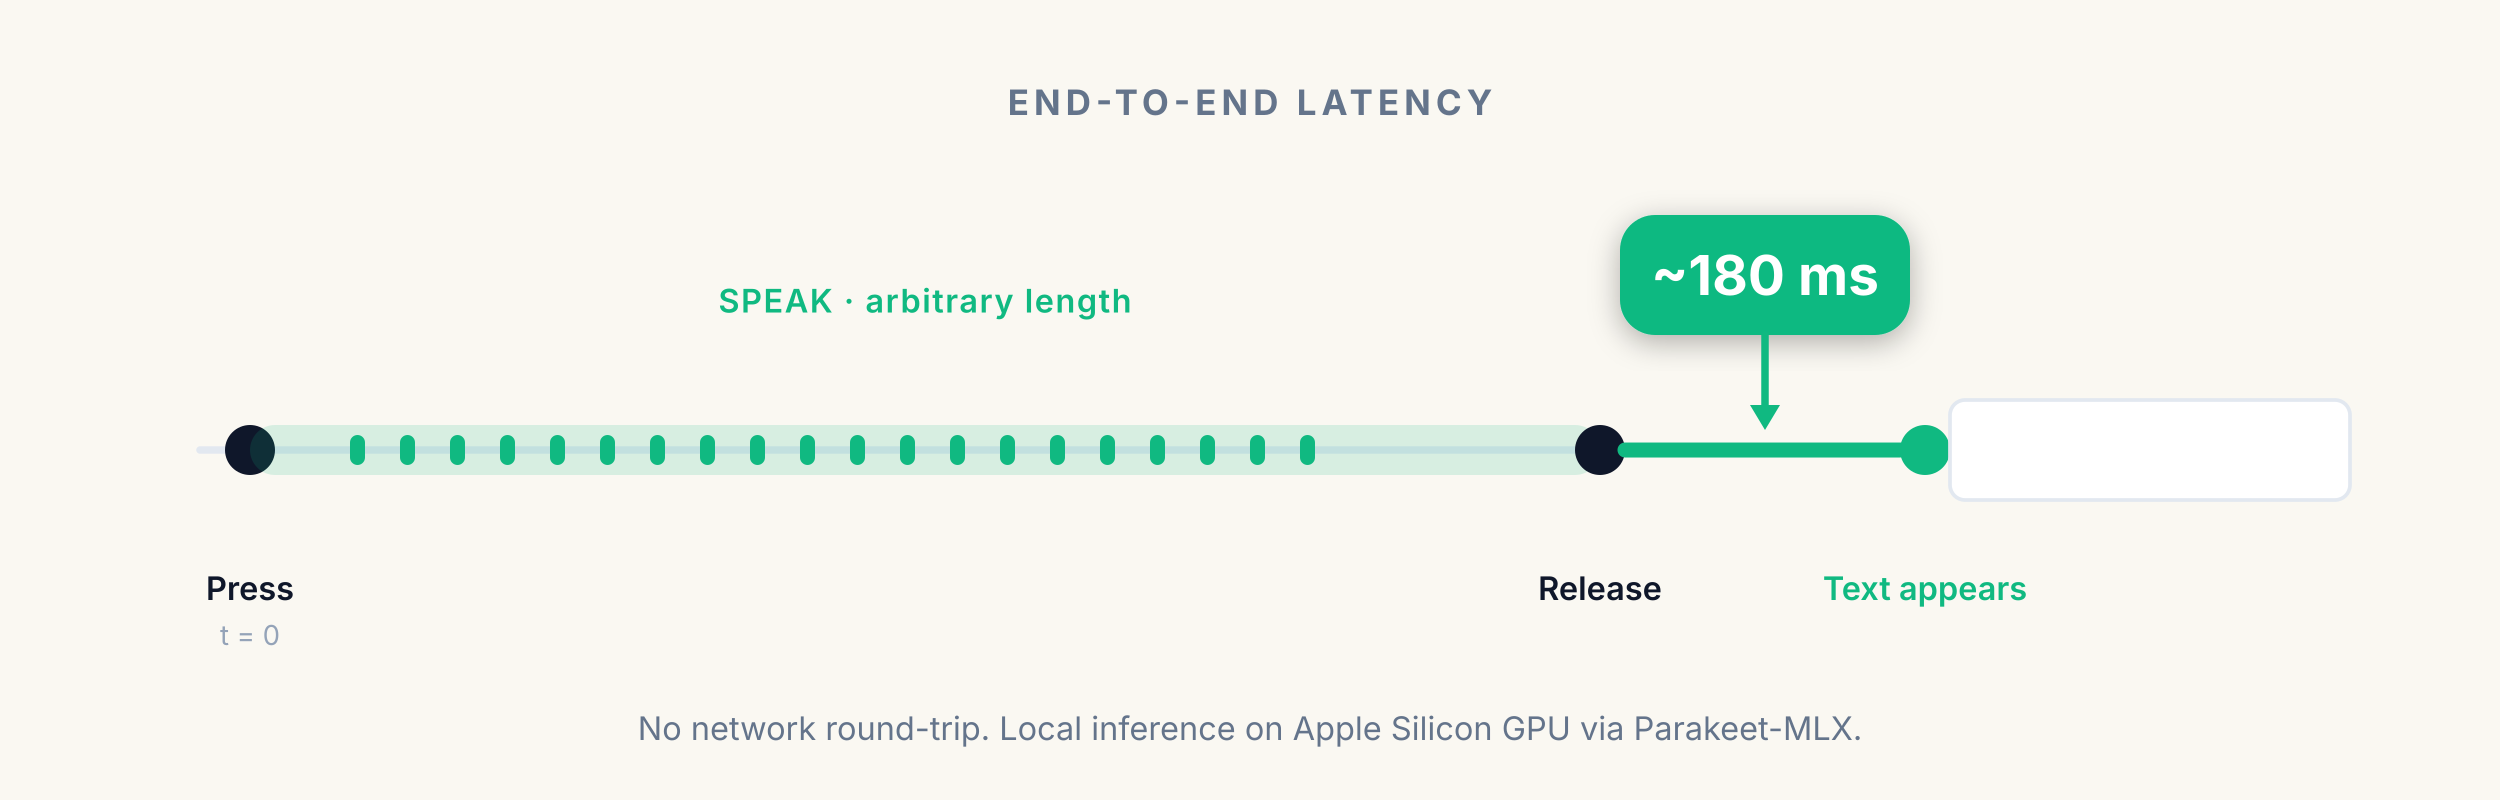
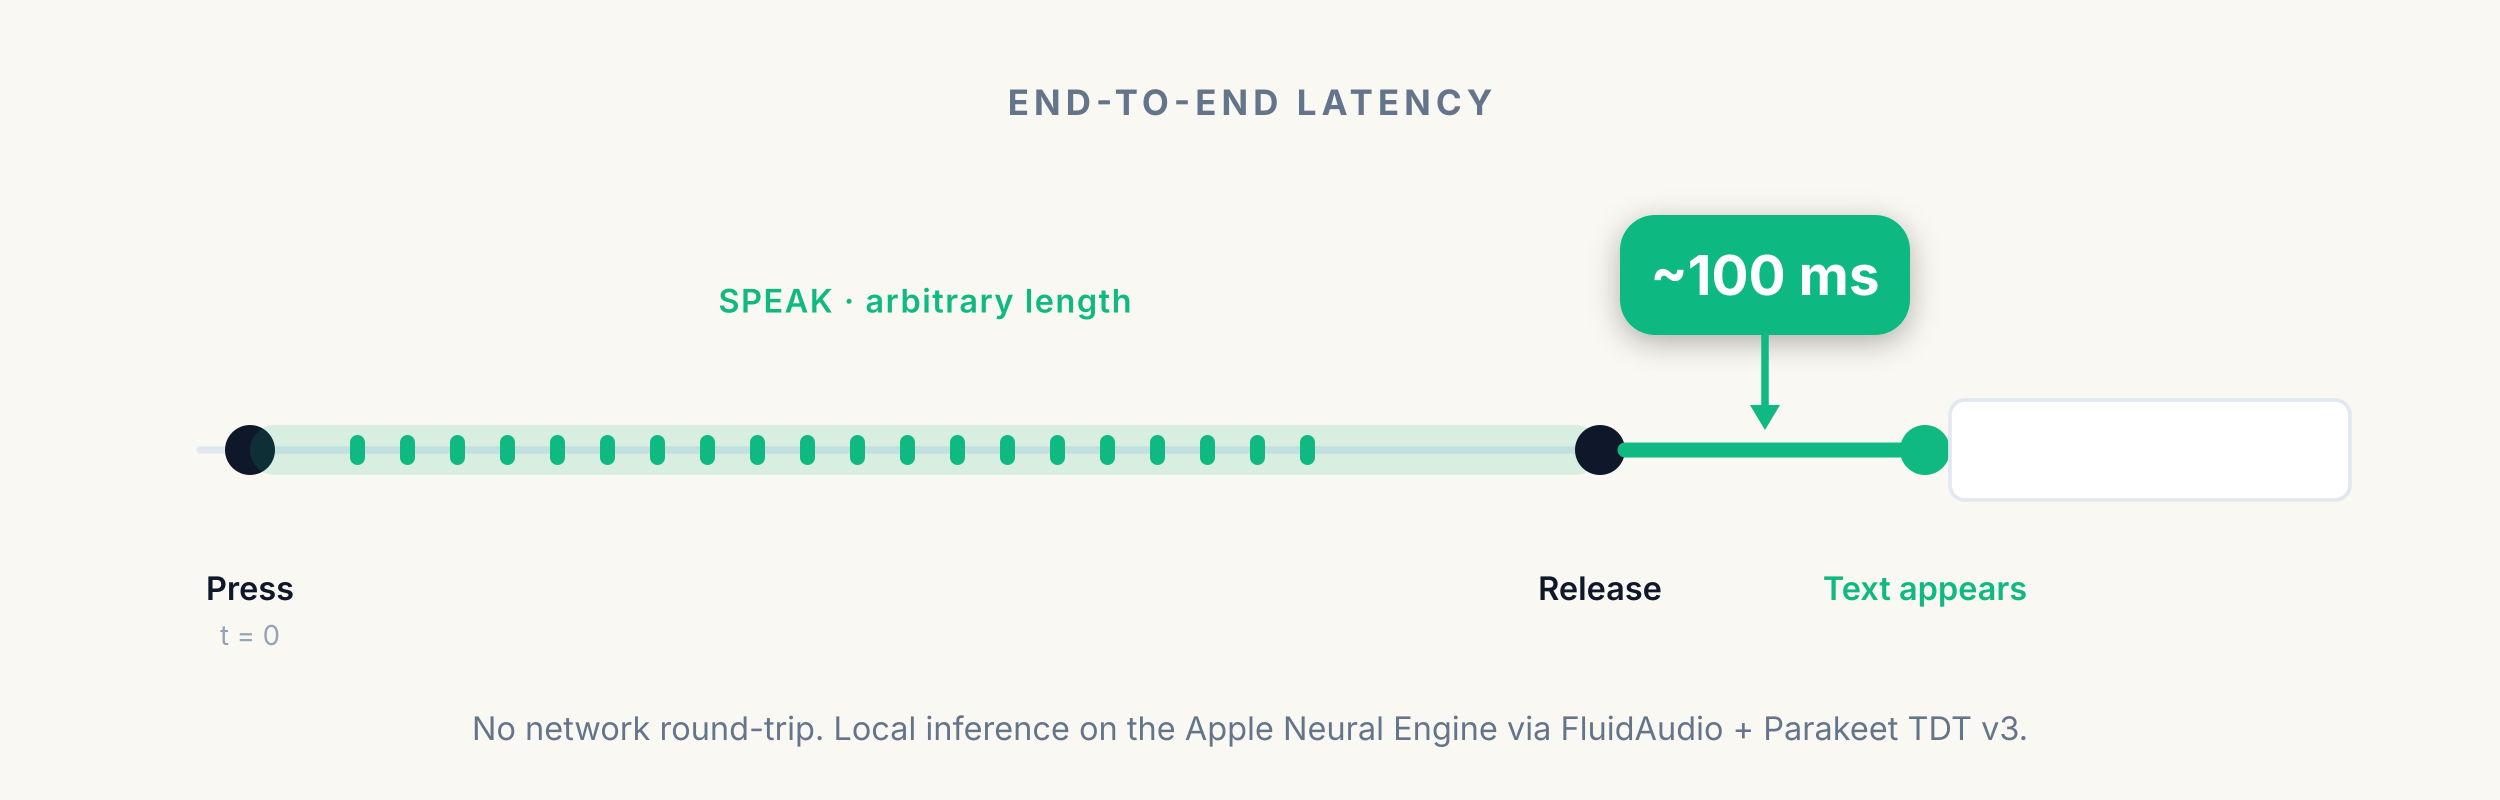
<svg xmlns="http://www.w3.org/2000/svg" viewBox="0 0 1000 320" font-family="-apple-system, system-ui, 'SF Pro Text', 'Helvetica Neue', sans-serif">
  <rect width="1000" height="320" fill="#FAF8F2" />
  <text x="500" y="46" text-anchor="middle" font-size="14" font-weight="700" fill="#64748B" letter-spacing="2">END-TO-END LATENCY</text>
  <defs>
    <clipPath id="latencyTextClip">
      <rect x="780" y="160" width="0" height="60">
        <animate attributeName="width" values="0;0;0;0;0;160;160;0" keyTimes="0;0.20;0.55;0.62;0.66;0.78;0.95;1" dur="5s" repeatCount="indefinite" />
      </rect>
    </clipPath>
    <filter id="badgeGlow" x="-30%" y="-30%" width="160%" height="160%">
      <feGaussianBlur in="SourceAlpha" stdDeviation="6" />
      <feOffset dx="0" dy="3" result="off" />
      <feComponentTransfer>
        <feFuncA type="linear" slope="0.30" />
      </feComponentTransfer>
      <feMerge>
        <feMergeNode />
        <feMergeNode in="SourceGraphic" />
      </feMerge>
    </filter>
  </defs>
  <line x1="80" y1="180" x2="920" y2="180" stroke="#E2E8F0" stroke-width="3" stroke-linecap="round" />
  <circle cx="100" cy="180" r="10" fill="#0F172A" />
  <text x="100" y="240" text-anchor="middle" font-size="13" font-weight="600" fill="#0F172A">Press</text>
  <text x="100" y="258" text-anchor="middle" font-size="11" font-weight="400" fill="#94A3B8">t = 0</text>
  <rect x="100" y="170" width="540" height="20" rx="10" fill="#10B981" fill-opacity="0.15" />
  <g transform="translate(140, 180)" fill="#10B981">
    <rect x="0" y="-6" width="6" height="12" rx="3">
      <animate attributeName="height" values="6;6;14;8;18;10;6;6" keyTimes="0;0.04;0.18;0.32;0.46;0.55;0.60;1" dur="5s" repeatCount="indefinite" />
      <animate attributeName="y" values="-3;-3;-7;-4;-9;-5;-3;-3" keyTimes="0;0.04;0.18;0.32;0.46;0.55;0.60;1" dur="5s" repeatCount="indefinite" />
    </rect>
    <rect x="20" y="-6" width="6" height="12" rx="3">
      <animate attributeName="height" values="6;6;22;10;28;14;6;6" keyTimes="0;0.04;0.18;0.32;0.46;0.55;0.60;1" dur="5s" repeatCount="indefinite" />
      <animate attributeName="y" values="-3;-3;-11;-5;-14;-7;-3;-3" keyTimes="0;0.04;0.18;0.32;0.46;0.55;0.60;1" dur="5s" repeatCount="indefinite" />
    </rect>
    <rect x="40" y="-6" width="6" height="12" rx="3">
      <animate attributeName="height" values="6;6;36;18;42;22;6;6" keyTimes="0;0.04;0.18;0.32;0.46;0.55;0.60;1" dur="5s" repeatCount="indefinite" />
      <animate attributeName="y" values="-3;-3;-18;-9;-21;-11;-3;-3" keyTimes="0;0.04;0.18;0.32;0.46;0.55;0.60;1" dur="5s" repeatCount="indefinite" />
    </rect>
    <rect x="60" y="-6" width="6" height="12" rx="3">
      <animate attributeName="height" values="6;6;48;26;52;30;6;6" keyTimes="0;0.04;0.18;0.32;0.46;0.55;0.60;1" dur="5s" repeatCount="indefinite" />
      <animate attributeName="y" values="-3;-3;-24;-13;-26;-15;-3;-3" keyTimes="0;0.04;0.18;0.32;0.46;0.55;0.60;1" dur="5s" repeatCount="indefinite" />
    </rect>
    <rect x="80" y="-6" width="6" height="12" rx="3">
      <animate attributeName="height" values="6;6;36;14;48;20;6;6" keyTimes="0;0.04;0.18;0.32;0.46;0.55;0.60;1" dur="5s" repeatCount="indefinite" />
      <animate attributeName="y" values="-3;-3;-18;-7;-24;-10;-3;-3" keyTimes="0;0.04;0.18;0.32;0.46;0.55;0.60;1" dur="5s" repeatCount="indefinite" />
    </rect>
    <rect x="100" y="-6" width="6" height="12" rx="3">
      <animate attributeName="height" values="6;6;28;16;38;18;6;6" keyTimes="0;0.04;0.18;0.32;0.46;0.55;0.60;1" dur="5s" repeatCount="indefinite" />
      <animate attributeName="y" values="-3;-3;-14;-8;-19;-9;-3;-3" keyTimes="0;0.04;0.18;0.32;0.46;0.55;0.60;1" dur="5s" repeatCount="indefinite" />
    </rect>
    <rect x="120" y="-6" width="6" height="12" rx="3">
      <animate attributeName="height" values="6;6;52;22;42;28;6;6" keyTimes="0;0.04;0.18;0.32;0.46;0.55;0.60;1" dur="5s" repeatCount="indefinite" />
      <animate attributeName="y" values="-3;-3;-26;-11;-21;-14;-3;-3" keyTimes="0;0.04;0.18;0.32;0.46;0.55;0.60;1" dur="5s" repeatCount="indefinite" />
    </rect>
    <rect x="140" y="-6" width="6" height="12" rx="3">
      <animate attributeName="height" values="6;6;30;14;36;16;6;6" keyTimes="0;0.04;0.18;0.32;0.46;0.55;0.60;1" dur="5s" repeatCount="indefinite" />
      <animate attributeName="y" values="-3;-3;-15;-7;-18;-8;-3;-3" keyTimes="0;0.04;0.18;0.32;0.46;0.55;0.60;1" dur="5s" repeatCount="indefinite" />
    </rect>
    <rect x="160" y="-6" width="6" height="12" rx="3">
      <animate attributeName="height" values="6;6;42;20;48;24;6;6" keyTimes="0;0.04;0.18;0.32;0.46;0.55;0.60;1" dur="5s" repeatCount="indefinite" />
      <animate attributeName="y" values="-3;-3;-21;-10;-24;-12;-3;-3" keyTimes="0;0.04;0.18;0.32;0.46;0.55;0.60;1" dur="5s" repeatCount="indefinite" />
    </rect>
    <rect x="180" y="-6" width="6" height="12" rx="3">
      <animate attributeName="height" values="6;6;26;12;34;14;6;6" keyTimes="0;0.04;0.18;0.32;0.46;0.55;0.60;1" dur="5s" repeatCount="indefinite" />
      <animate attributeName="y" values="-3;-3;-13;-6;-17;-7;-3;-3" keyTimes="0;0.04;0.18;0.32;0.46;0.55;0.60;1" dur="5s" repeatCount="indefinite" />
    </rect>
    <rect x="200" y="-6" width="6" height="12" rx="3">
      <animate attributeName="height" values="6;6;38;16;44;22;6;6" keyTimes="0;0.04;0.18;0.32;0.46;0.55;0.60;1" dur="5s" repeatCount="indefinite" />
      <animate attributeName="y" values="-3;-3;-19;-8;-22;-11;-3;-3" keyTimes="0;0.04;0.18;0.32;0.46;0.55;0.60;1" dur="5s" repeatCount="indefinite" />
    </rect>
    <rect x="220" y="-6" width="6" height="12" rx="3">
      <animate attributeName="height" values="6;6;28;12;36;18;6;6" keyTimes="0;0.04;0.18;0.32;0.46;0.55;0.60;1" dur="5s" repeatCount="indefinite" />
      <animate attributeName="y" values="-3;-3;-14;-6;-18;-9;-3;-3" keyTimes="0;0.04;0.18;0.32;0.46;0.55;0.60;1" dur="5s" repeatCount="indefinite" />
    </rect>
    <rect x="240" y="-6" width="6" height="12" rx="3">
      <animate attributeName="height" values="6;6;46;22;52;28;6;6" keyTimes="0;0.04;0.18;0.32;0.46;0.55;0.60;1" dur="5s" repeatCount="indefinite" />
      <animate attributeName="y" values="-3;-3;-23;-11;-26;-14;-3;-3" keyTimes="0;0.04;0.18;0.32;0.46;0.55;0.60;1" dur="5s" repeatCount="indefinite" />
    </rect>
    <rect x="260" y="-6" width="6" height="12" rx="3">
      <animate attributeName="height" values="6;6;30;14;38;18;6;6" keyTimes="0;0.04;0.18;0.32;0.46;0.55;0.60;1" dur="5s" repeatCount="indefinite" />
      <animate attributeName="y" values="-3;-3;-15;-7;-19;-9;-3;-3" keyTimes="0;0.04;0.18;0.32;0.46;0.55;0.60;1" dur="5s" repeatCount="indefinite" />
    </rect>
    <rect x="280" y="-6" width="6" height="12" rx="3">
      <animate attributeName="height" values="6;6;38;18;44;22;6;6" keyTimes="0;0.04;0.18;0.32;0.46;0.55;0.60;1" dur="5s" repeatCount="indefinite" />
      <animate attributeName="y" values="-3;-3;-19;-9;-22;-11;-3;-3" keyTimes="0;0.04;0.18;0.32;0.46;0.55;0.60;1" dur="5s" repeatCount="indefinite" />
    </rect>
    <rect x="300" y="-6" width="6" height="12" rx="3">
      <animate attributeName="height" values="6;6;26;10;32;14;6;6" keyTimes="0;0.04;0.18;0.32;0.46;0.55;0.60;1" dur="5s" repeatCount="indefinite" />
      <animate attributeName="y" values="-3;-3;-13;-5;-16;-7;-3;-3" keyTimes="0;0.04;0.18;0.32;0.46;0.55;0.60;1" dur="5s" repeatCount="indefinite" />
    </rect>
    <rect x="320" y="-6" width="6" height="12" rx="3">
      <animate attributeName="height" values="6;6;42;18;48;22;6;6" keyTimes="0;0.04;0.18;0.32;0.46;0.55;0.60;1" dur="5s" repeatCount="indefinite" />
      <animate attributeName="y" values="-3;-3;-21;-9;-24;-11;-3;-3" keyTimes="0;0.04;0.18;0.32;0.46;0.55;0.60;1" dur="5s" repeatCount="indefinite" />
    </rect>
    <rect x="340" y="-6" width="6" height="12" rx="3">
      <animate attributeName="height" values="6;6;30;14;36;18;6;6" keyTimes="0;0.04;0.18;0.32;0.46;0.55;0.60;1" dur="5s" repeatCount="indefinite" />
      <animate attributeName="y" values="-3;-3;-15;-7;-18;-9;-3;-3" keyTimes="0;0.04;0.18;0.32;0.46;0.55;0.60;1" dur="5s" repeatCount="indefinite" />
    </rect>
    <rect x="360" y="-6" width="6" height="12" rx="3">
      <animate attributeName="height" values="6;6;22;10;28;12;6;6" keyTimes="0;0.04;0.18;0.32;0.46;0.55;0.60;1" dur="5s" repeatCount="indefinite" />
      <animate attributeName="y" values="-3;-3;-11;-5;-14;-6;-3;-3" keyTimes="0;0.04;0.18;0.32;0.46;0.55;0.60;1" dur="5s" repeatCount="indefinite" />
    </rect>
    <rect x="380" y="-6" width="6" height="12" rx="3">
      <animate attributeName="height" values="6;6;14;8;18;10;6;6" keyTimes="0;0.04;0.18;0.32;0.46;0.55;0.60;1" dur="5s" repeatCount="indefinite" />
      <animate attributeName="y" values="-3;-3;-7;-4;-9;-5;-3;-3" keyTimes="0;0.04;0.18;0.32;0.46;0.55;0.60;1" dur="5s" repeatCount="indefinite" />
    </rect>
  </g>
  <text x="370" y="125" text-anchor="middle" font-size="13" font-weight="600" fill="#10B981" letter-spacing="0.6">SPEAK · arbitrary length</text>
  <circle cx="640" cy="180" r="10" fill="#0F172A" />
  <text x="640" y="240" text-anchor="middle" font-size="13" font-weight="600" fill="#0F172A">Release</text>
  <line x1="650" y1="180" x2="760" y2="180" stroke="#10B981" stroke-width="6" stroke-linecap="round" />
  <line x1="650" y1="180" x2="760" y2="180" stroke="#10B981" stroke-width="6" stroke-linecap="round" opacity="0">
    <animate attributeName="opacity" values="0;0;0;0;1;0.5;0;0" keyTimes="0;0.55;0.62;0.66;0.72;0.78;0.84;1" dur="5s" repeatCount="indefinite" />
    <animate attributeName="stroke-width" values="6;6;6;6;14;10;6;6" keyTimes="0;0.55;0.62;0.66;0.72;0.78;0.84;1" dur="5s" repeatCount="indefinite" />
  </line>
  <g transform="translate(648, 86)" filter="url(#badgeGlow)">
    <rect width="116" height="48" rx="14" fill="#10B981" />
-     <text x="58" y="32" text-anchor="middle" font-size="22" font-weight="700" fill="#FFFFFF">~180 ms</text>
+     <text x="58" y="32" text-anchor="middle" font-size="22" font-weight="700" fill="#FFFFFF">~100 ms</text>
  </g>
  <path d="M 706 134 L 706 168" stroke="#10B981" stroke-width="3" stroke-linecap="round" />
  <path d="M 700 162 L 706 172 L 712 162 Z" fill="#10B981" />
  <circle cx="770" cy="180" r="10" fill="#10B981">
    <animate attributeName="r" values="10;10;10;10;10;14;10;10" keyTimes="0;0.55;0.62;0.66;0.72;0.78;0.84;1" dur="5s" repeatCount="indefinite" />
  </circle>
  <text x="770" y="240" text-anchor="middle" font-size="13" font-weight="600" fill="#10B981">Text appears</text>
  <rect x="780" y="160" width="160" height="40" rx="6" fill="#FFFFFF" stroke="#E2E8F0" stroke-width="1.5" />
  <g clip-path="url(#latencyTextClip)">
    <text x="790" y="186" font-size="14" font-weight="500" fill="#0F172A" font-family="ui-monospace, 'SF Mono', Menlo, monospace">hello, world.</text>
  </g>
-   <text x="500" y="296" text-anchor="middle" font-size="13" fill="#64748B">No network round-trip. Local inference on Apple Silicon GPU via Parakeet-MLX.</text>
+   <text x="500" y="296" text-anchor="middle" font-size="13" fill="#64748B">No network round-trip. Local inference on the Apple Neural Engine via FluidAudio + Parakeet TDT v3.</text>
</svg>
